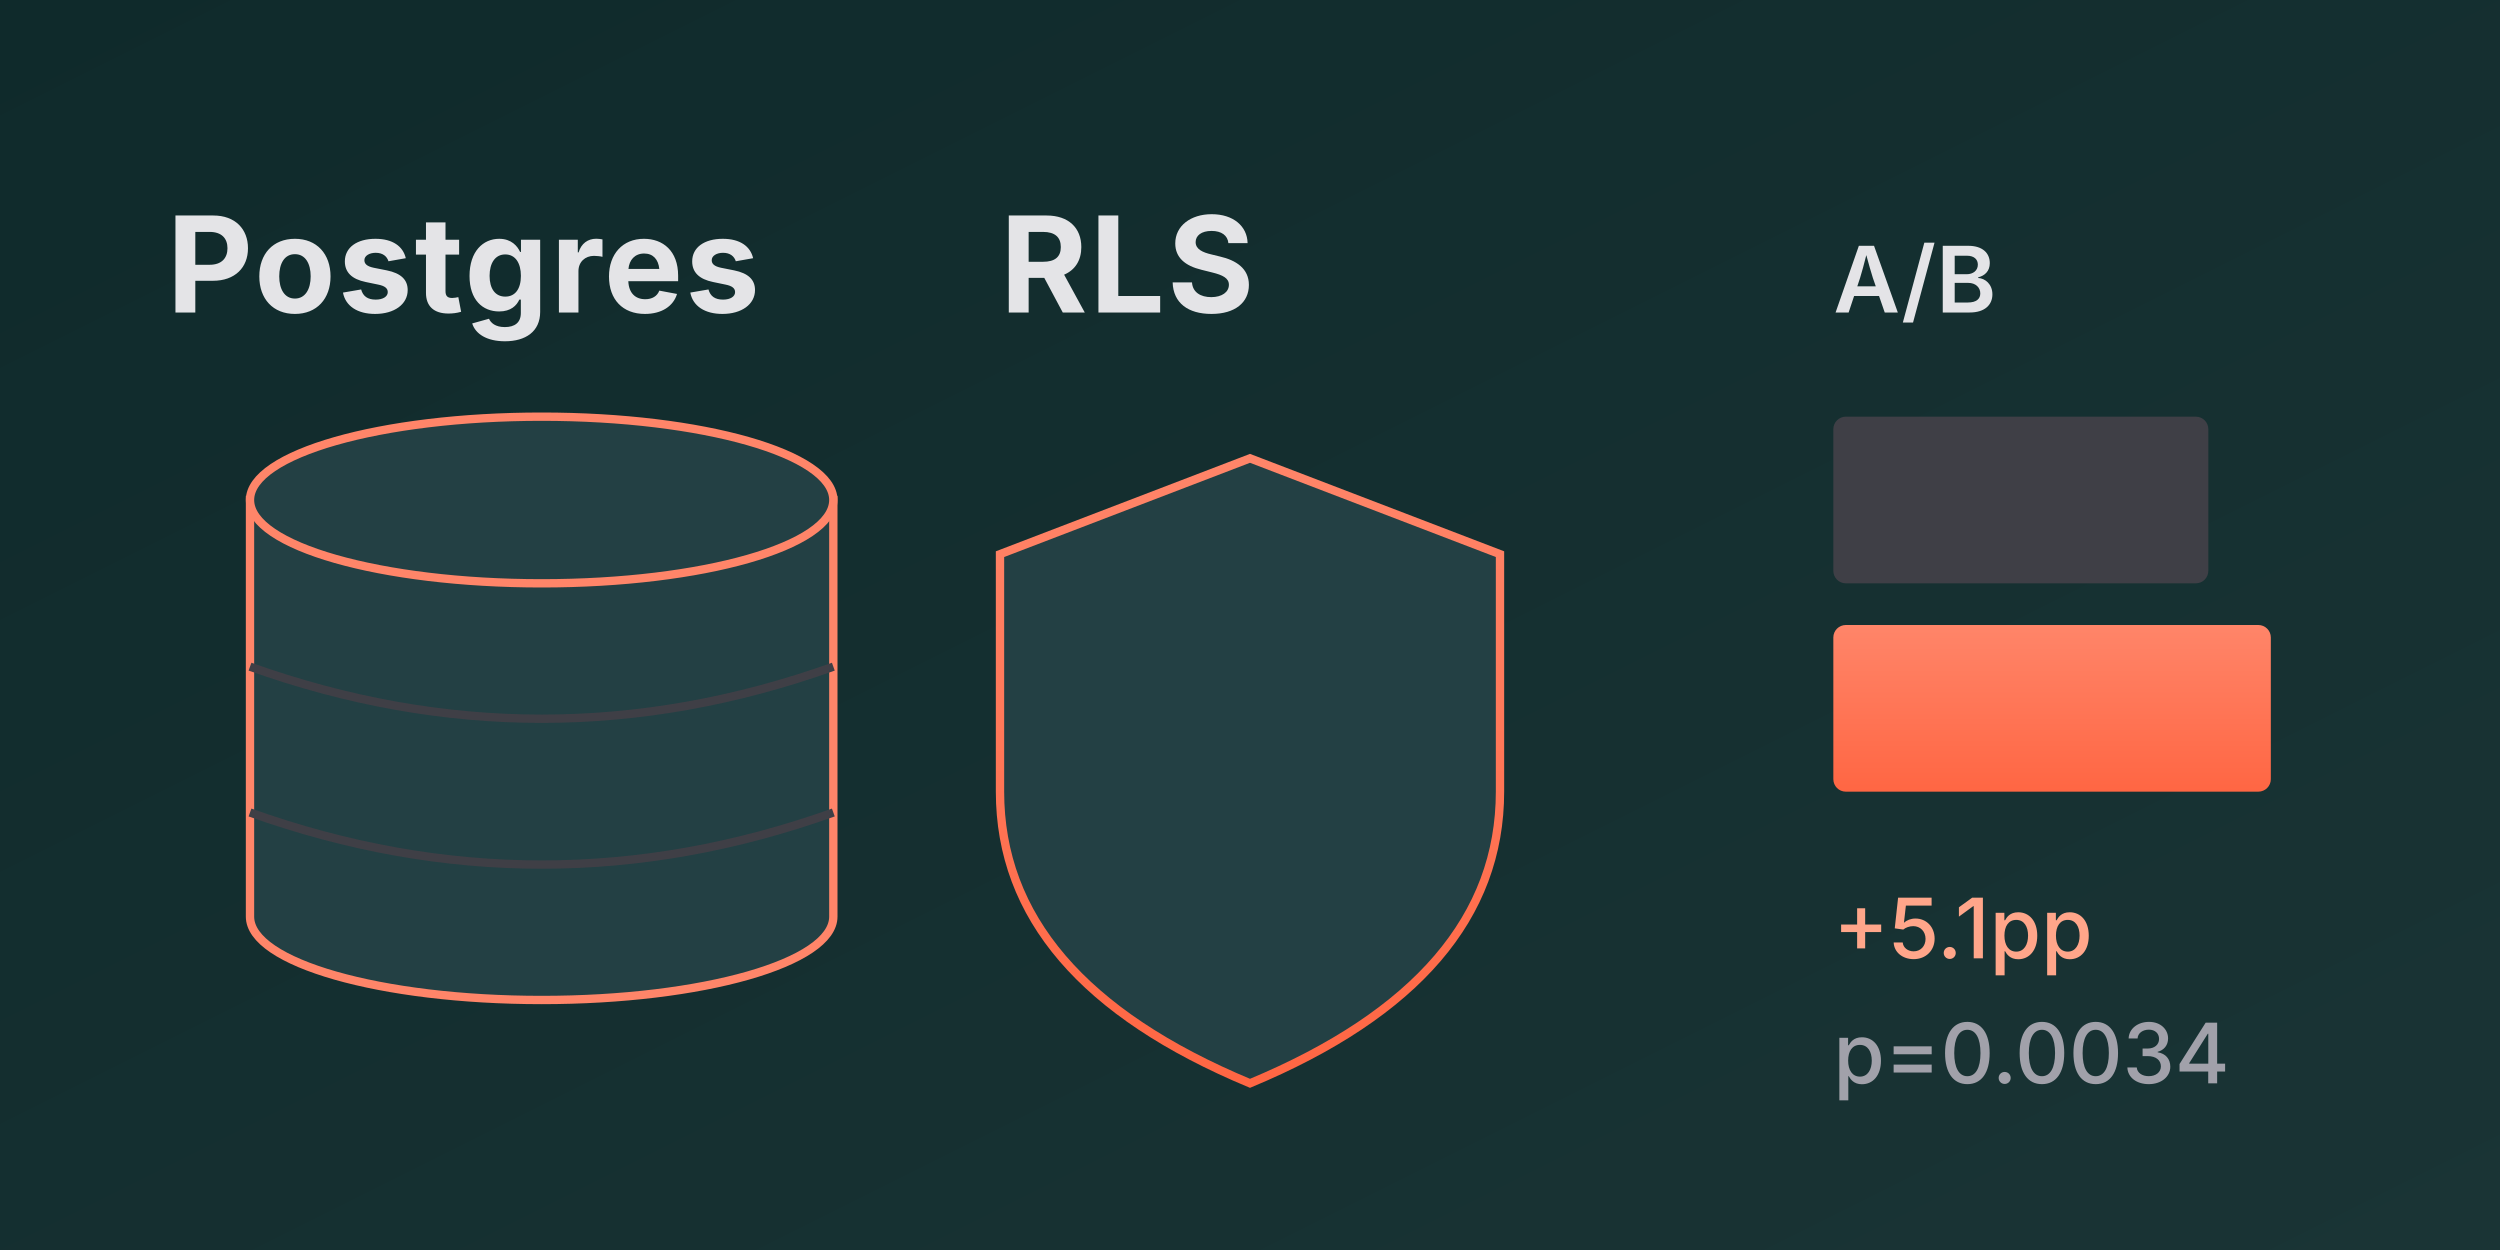
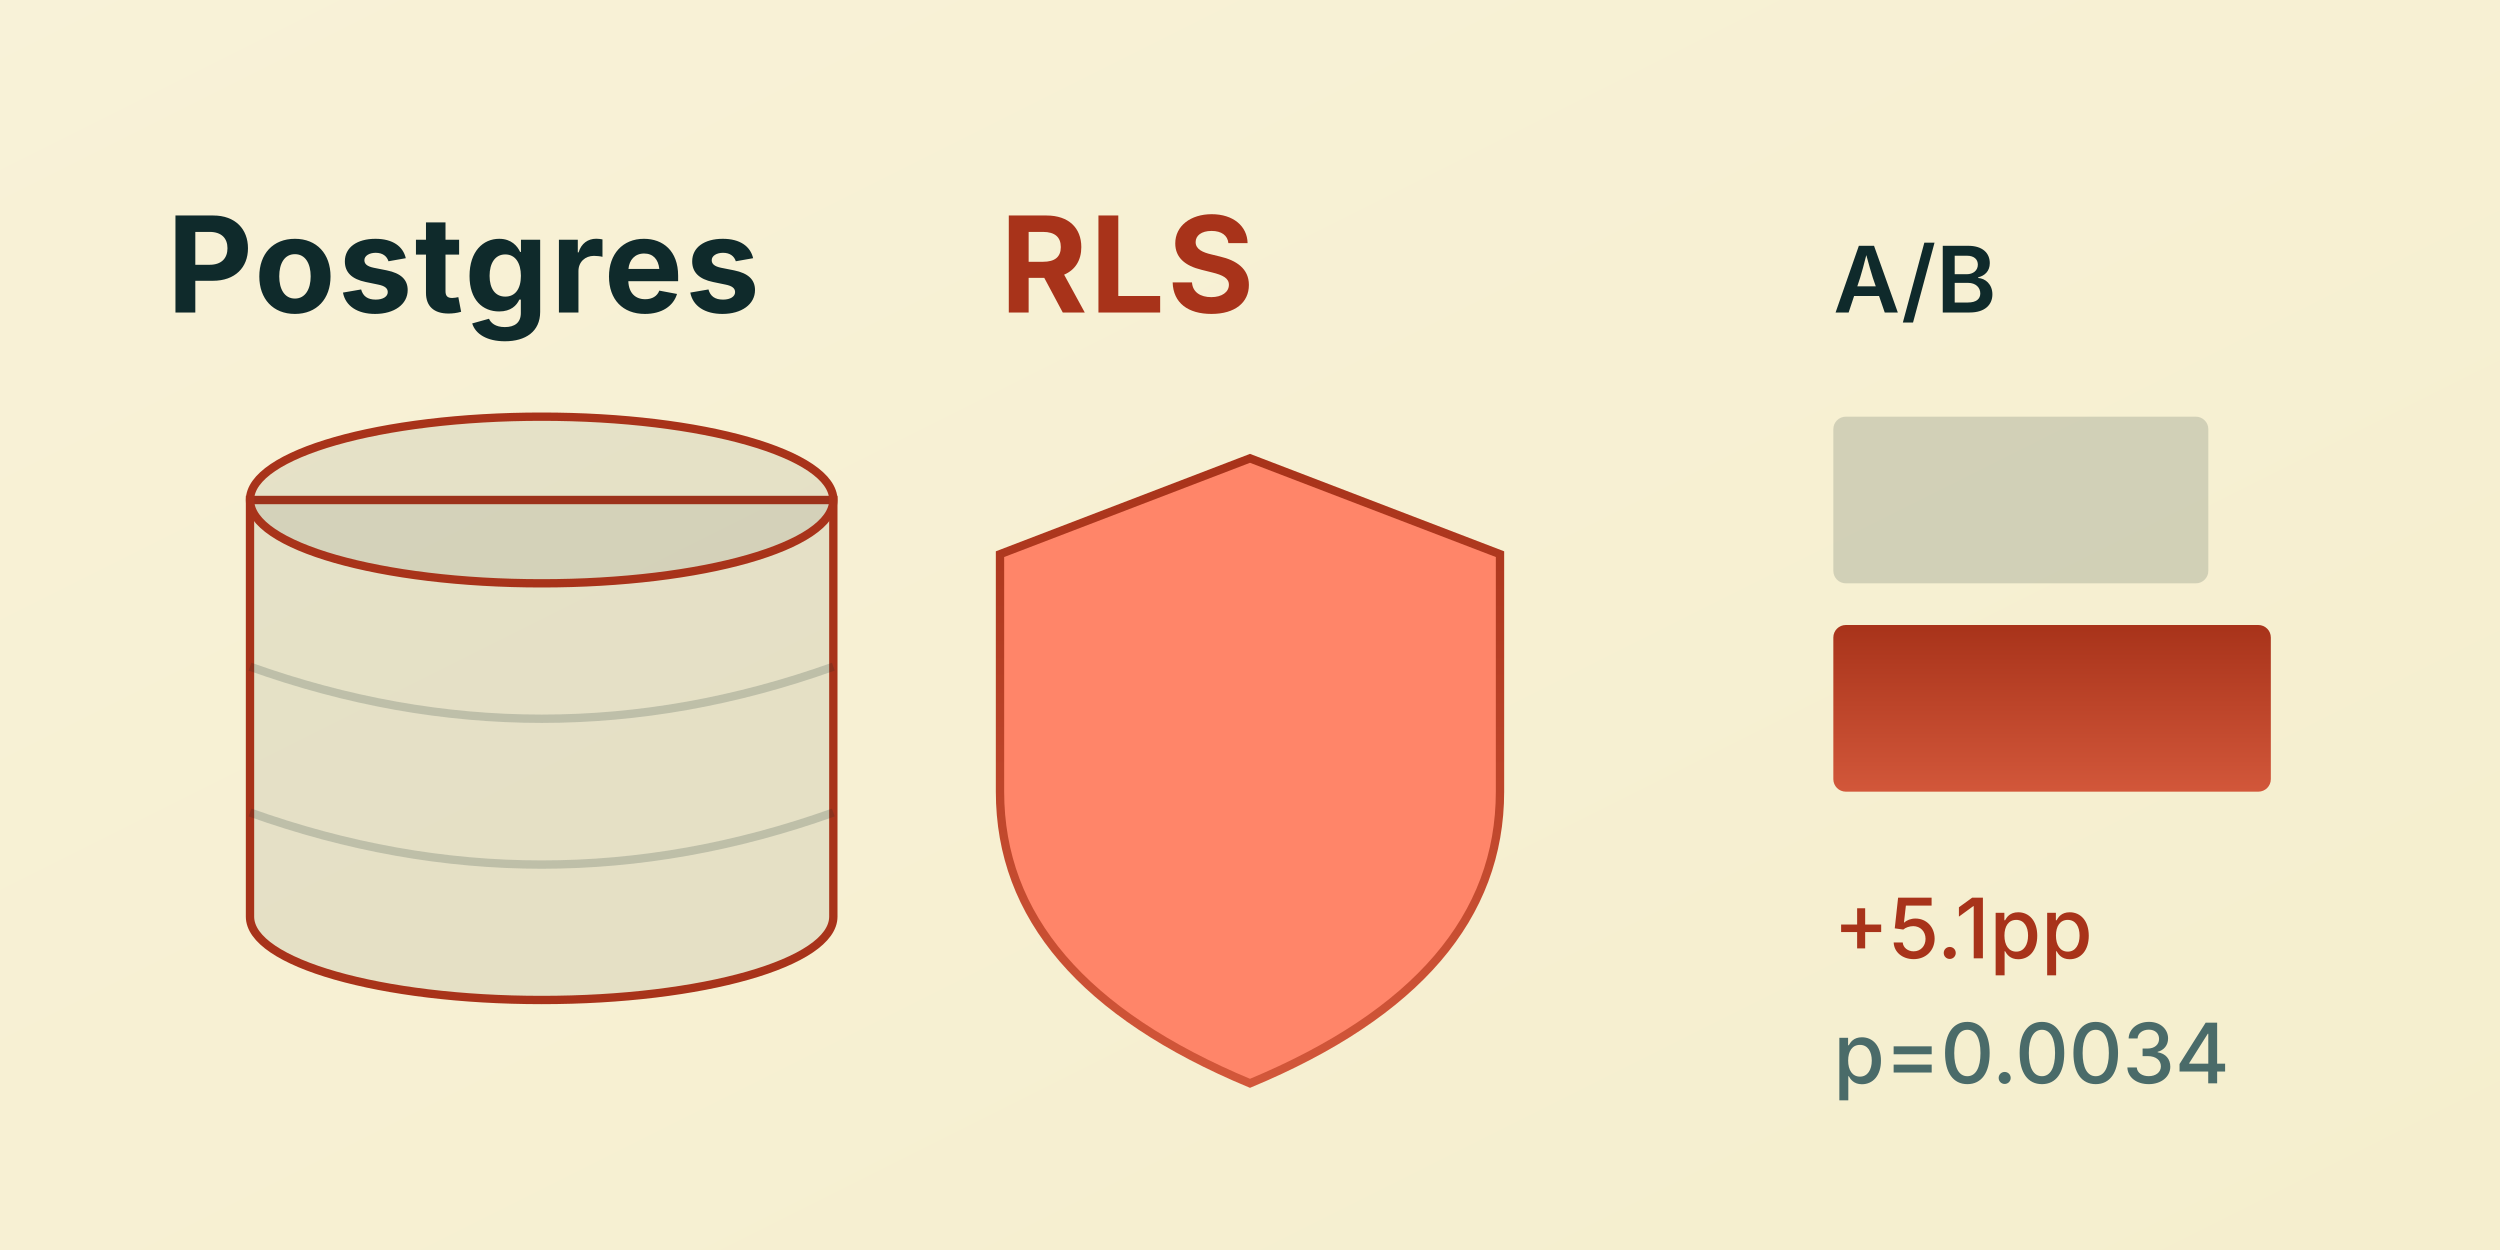
<svg xmlns="http://www.w3.org/2000/svg" viewBox="0 0 1200 600" role="img" aria-label="Supabase product analytics: Postgres cylinder with Row Level Security shield and an A/B test bar chart">
  <defs>
    <linearGradient id="supabase-bg" x1="0" y1="0" x2="1" y2="1">
-       <stop offset="0" stop-color="#0f2a2b" />
-       <stop offset="1" stop-color="#1a3435" />
+       <stop offset="0" stop-color="#f8f2d8" />
+       <stop offset="1" stop-color="#f2ebc6" />
    </linearGradient>
    <linearGradient id="supabase-accent" x1="0" y1="0" x2="0" y2="1">
-       <stop offset="0" stop-color="#ff8569" />
-       <stop offset="1" stop-color="#ff6643" />
+       <stop offset="0" stop-color="#a8331a" />
+       <stop offset="1" stop-color="#d2573a" />
    </linearGradient>
  </defs>
-   <rect width="1200" height="600" fill="url(#supabase-bg)" />
+   <rect width="1200" height="600" fill="#f8f2d8" />
+   <rect width="1200" height="600" fill="url(#supabase-bg)" opacity="0.55" />
  <g font-family="Inter, system-ui, sans-serif">
-     <text x="80" y="150" font-size="64" font-weight="700" letter-spacing="1" fill="#e4e4e7">Postgres</text>
-     <text x="480" y="150" font-size="64" font-weight="700" letter-spacing="1" fill="#e4e4e7">RLS</text>
-     <text x="880" y="150" font-size="44" font-weight="600" fill="#e4e4e7">A/B</text>
+     <text x="80" y="150" font-size="64" font-weight="700" letter-spacing="1" fill="#0f2a2b">Postgres</text>
+     <text x="480" y="150" font-size="64" font-weight="700" letter-spacing="1" fill="#a8331a">RLS</text>
+     <text x="880" y="150" font-size="44" font-weight="600" fill="#0f2a2b">A/B</text>
  </g>
-   <path d="M120,240 L120,440 A140,40 0 0 0 400,440 L400,240 Z" fill="#234044" stroke="#ff8569" stroke-width="4" />
-   <ellipse cx="260" cy="240" rx="140" ry="40" fill="#234044" stroke="#ff8569" stroke-width="4" />
-   <path d="M120,320 Q260,370 400,320" fill="none" stroke="#3f3f46" stroke-width="4" />
-   <path d="M120,390 Q260,440 400,390" fill="none" stroke="#3f3f46" stroke-width="4" />
-   <path d="M600,220 L720,266 L720,380 Q720,470 600,520 Q480,470 480,380 L480,266 Z" fill="#234044" stroke="url(#supabase-accent)" stroke-width="4" />
-   <rect x="880" y="200" width="180" height="80" rx="6" fill="#3f3f46" />
+   <path d="M120,240 L120,440 A140,40 0 0 0 400,440 L400,240 Z" fill="#0f2a2b" fill-opacity="0.08" stroke="#a8331a" stroke-width="4" />
+   <ellipse cx="260" cy="240" rx="140" ry="40" fill="#0f2a2b" fill-opacity="0.08" stroke="#a8331a" stroke-width="4" />
+   <path d="M120,320 Q260,370 400,320" fill="none" stroke="#0f2a2b" stroke-opacity="0.18" stroke-width="4" />
+   <path d="M120,390 Q260,440 400,390" fill="none" stroke="#0f2a2b" stroke-opacity="0.18" stroke-width="4" />
+   <path d="M600,220 L720,266 L720,380 Q720,470 600,520 Q480,470 480,380 L480,266 Z" fill="#ff8569" stroke="url(#supabase-accent)" stroke-width="4" />
+   <rect x="880" y="200" width="180" height="80" rx="6" fill="#0f2a2b" fill-opacity="0.16" />
  <rect x="880" y="300" width="210" height="80" rx="6" fill="url(#supabase-accent)" />
-   <text x="880" y="460" font-family="Inter, system-ui, sans-serif" font-size="40" font-weight="500" fill="#ffa68a">+5.1pp</text>
-   <text x="880" y="520" font-family="Inter, system-ui, sans-serif" font-size="40" font-weight="500" fill="#a1a1aa">p=0.0034</text>
+   <text x="880" y="460" font-family="Inter, system-ui, sans-serif" font-size="40" font-weight="500" fill="#a8331a">+5.1pp</text>
+   <text x="880" y="520" font-family="Inter, system-ui, sans-serif" font-size="40" font-weight="500" fill="#4a6b69">p=0.0034</text>
</svg>
